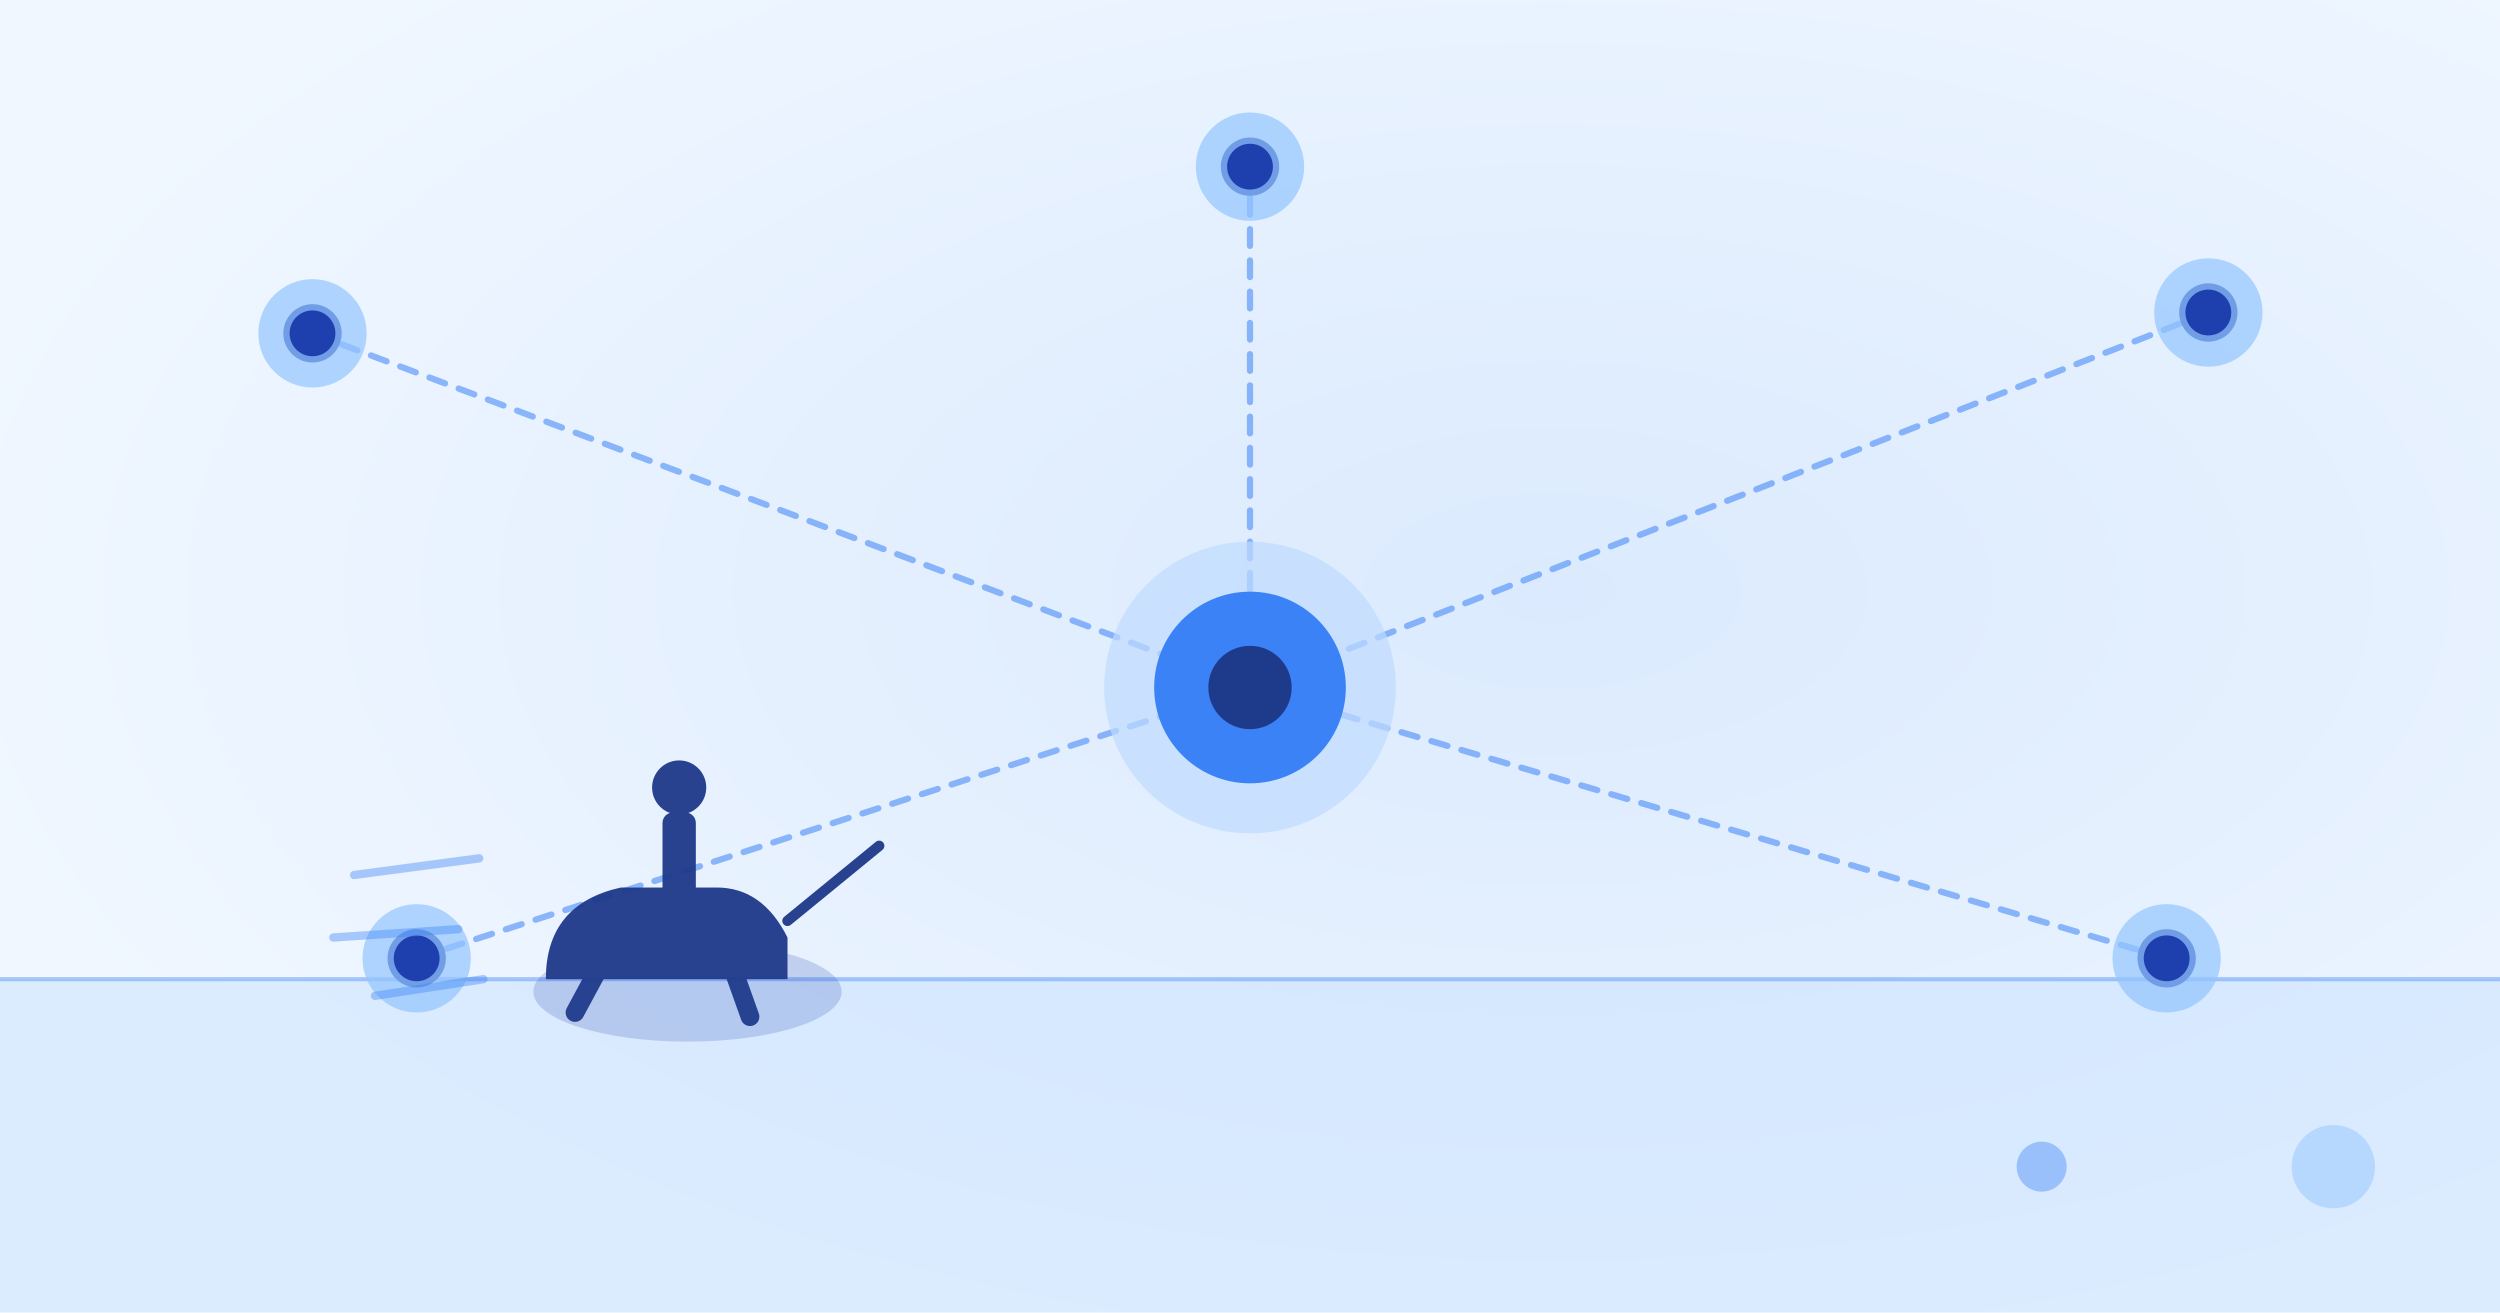
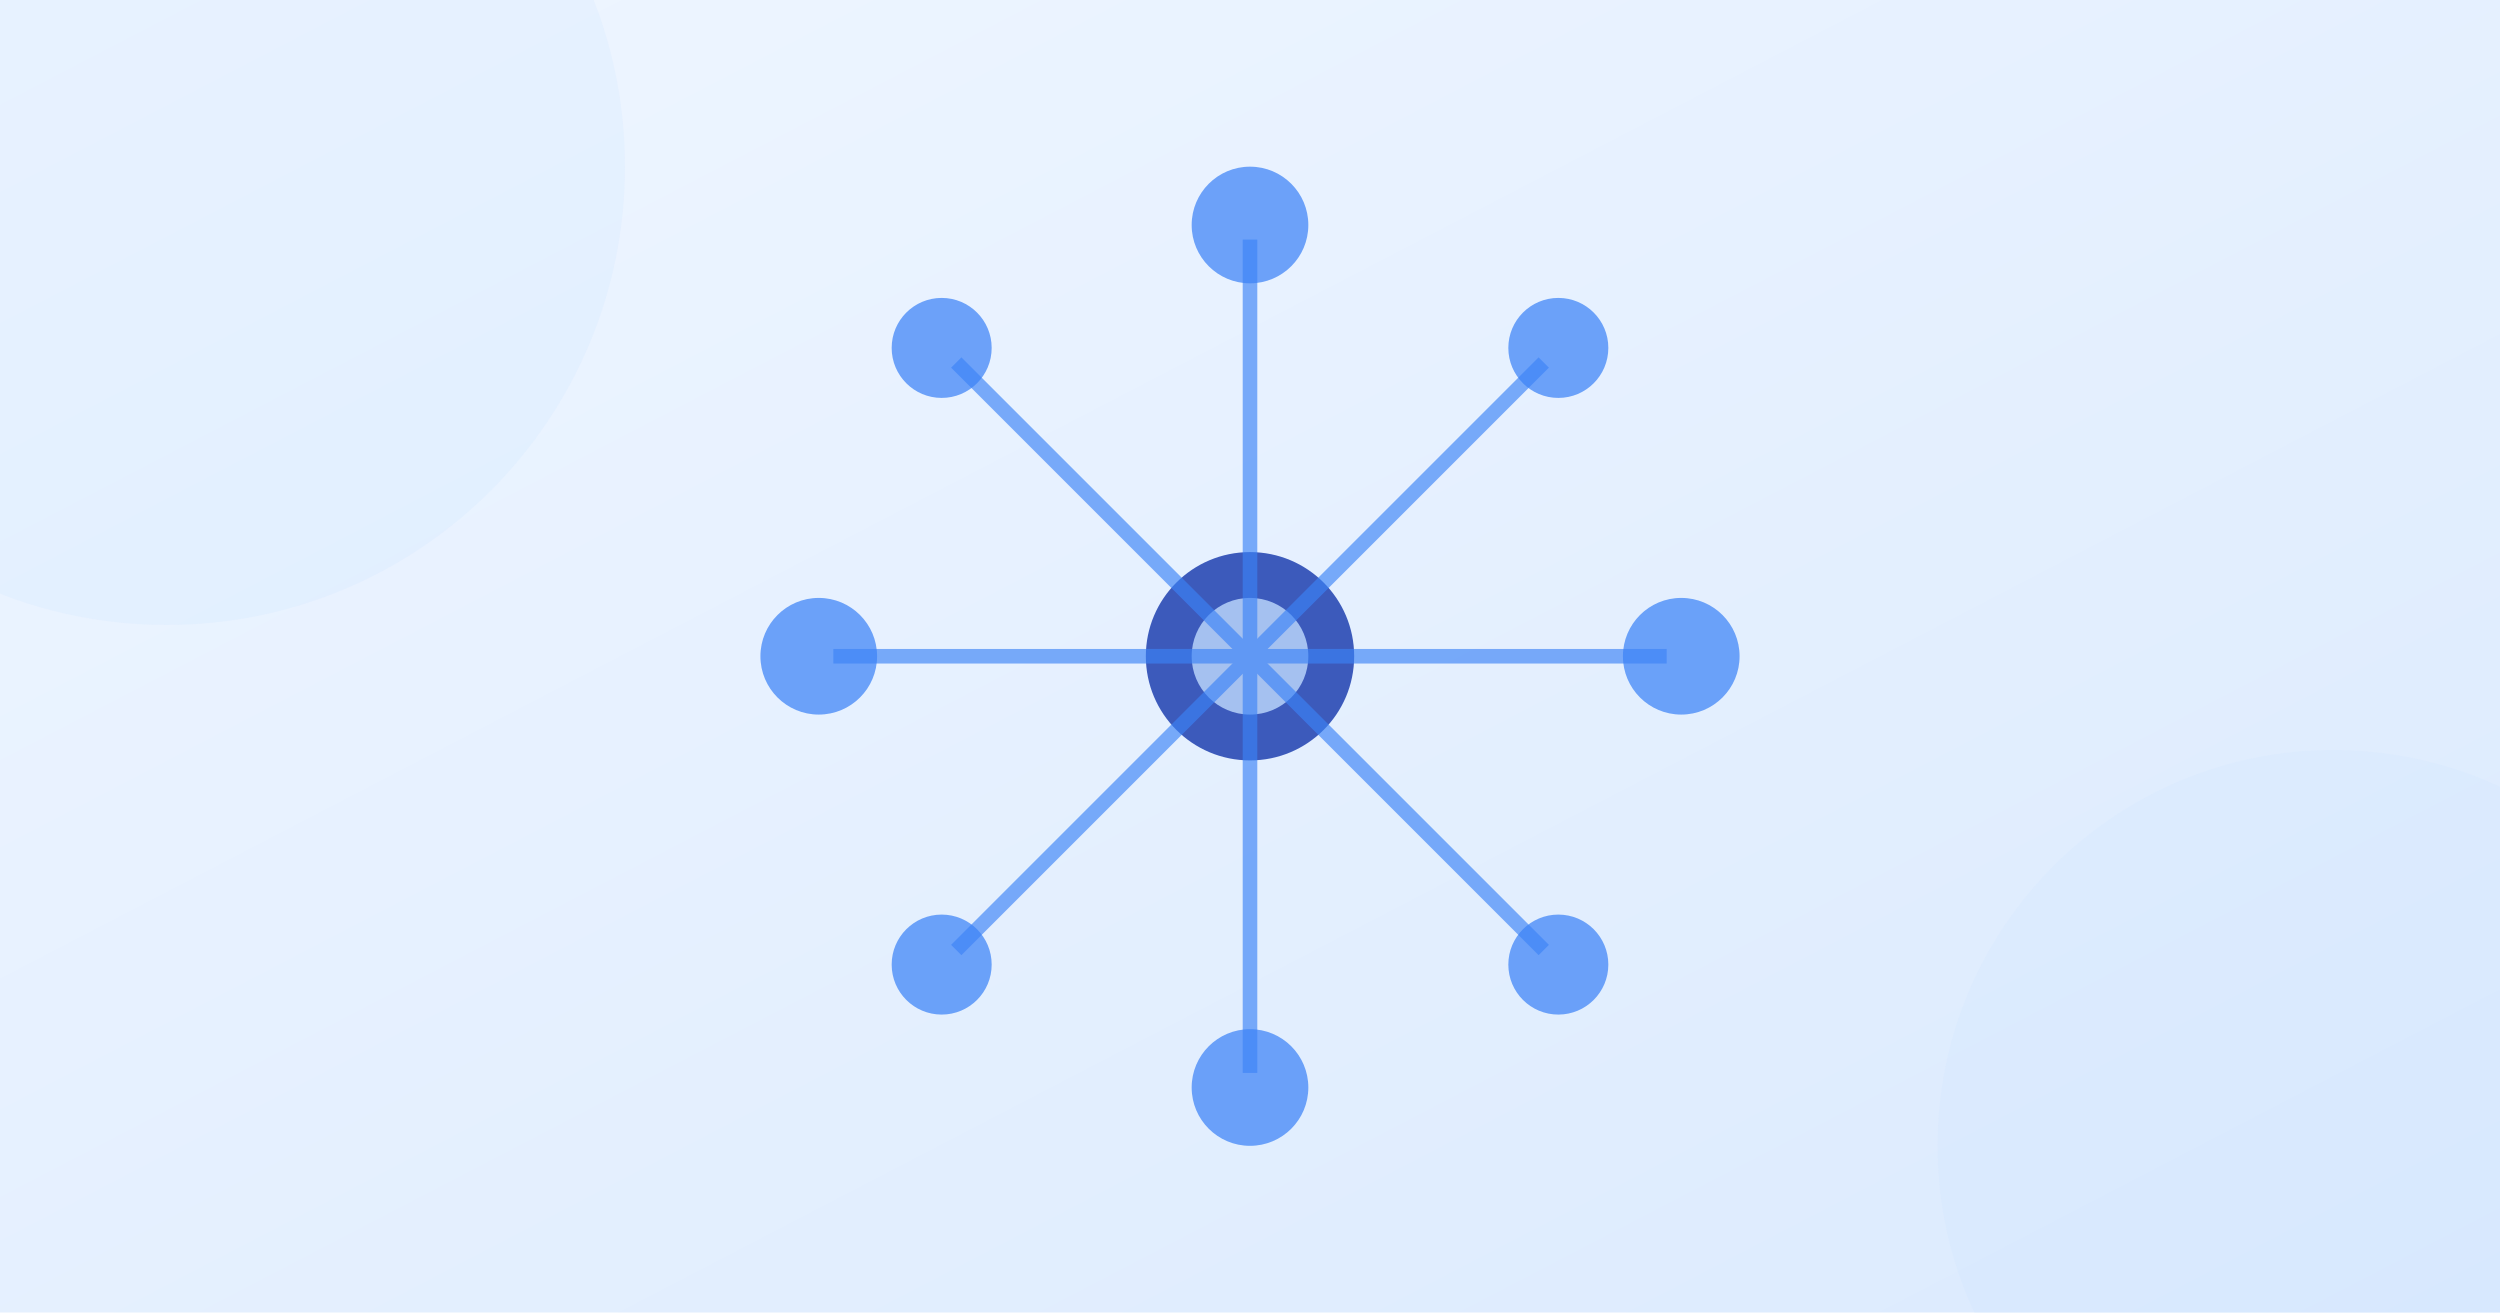
<svg xmlns="http://www.w3.org/2000/svg" width="1200" height="630" viewBox="0 0 1200 630">
  <defs>
-     <radialGradient id="gk-glow" cx="62%" cy="45%" r="65%">
-       <stop offset="0%" stop-color="#dbeafe" />
-       <stop offset="100%" stop-color="#f0f7ff" />
-     </radialGradient>
+     <linearGradient id="bg" x1="0" y1="0" x2="1" y2="1">
+       <stop offset="0%" stop-color="#eff6ff" />
+       <stop offset="100%" stop-color="#dbeafe" />
+     </linearGradient>
  </defs>
-   <rect width="1200" height="630" fill="url(#gk-glow)" />
-   <rect x="0" y="470" width="1200" height="160" fill="#bfdbfe" opacity="0.4" />
-   <line x1="0" y1="470" x2="1200" y2="470" stroke="#3b82f6" stroke-width="2" opacity="0.4" />
-   <g stroke="#3b82f6" stroke-width="3" fill="none" opacity="0.55" stroke-linecap="round">
-     <path d="M 150 160 L 600 330" stroke-dasharray="8 7" />
-     <path d="M 200 460 L 600 330" stroke-dasharray="8 7" />
-     <path d="M 1060 150 L 600 330" stroke-dasharray="8 7" />
-     <path d="M 1040 460 L 600 330" stroke-dasharray="8 7" />
-     <path d="M 600 80 L 600 330" stroke-dasharray="8 7" />
+   <rect width="1200" height="630" fill="url(#bg)" />
+   <circle cx="80" cy="80" r="220" fill="#bfdbfe" opacity="0.15" />
+   <circle cx="1120" cy="550" r="190" fill="#bfdbfe" opacity="0.12" />
+   <circle cx="600" cy="315" r="50" fill="#1e40af" opacity="0.85" />
+   <circle cx="600" cy="315" r="28" fill="#bfdbfe" opacity="0.80" />
+   <g stroke="#3b82f6" stroke-width="7" opacity="0.65">
+     <line x1="600" y1="315" x2="600" y2="115" />
+     <line x1="600" y1="315" x2="600" y2="515" />
+     <line x1="600" y1="315" x2="400" y2="315" />
+     <line x1="600" y1="315" x2="800" y2="315" />
+     <line x1="600" y1="315" x2="459" y2="174" />
+     <line x1="600" y1="315" x2="741" y2="456" />
+     <line x1="600" y1="315" x2="741" y2="174" />
+     <line x1="600" y1="315" x2="459" y2="456" />
  </g>
-   <g fill="#1e40af">
-     <circle cx="150" cy="160" r="14" />
-     <circle cx="200" cy="460" r="14" />
-     <circle cx="1060" cy="150" r="14" />
-     <circle cx="1040" cy="460" r="14" />
-     <circle cx="600" cy="80" r="14" />
+   <g fill="#3b82f6" opacity="0.72">
+     <circle cx="600" cy="108" r="28" />
+     <circle cx="600" cy="522" r="28" />
+     <circle cx="393" cy="315" r="28" />
+     <circle cx="807" cy="315" r="28" />
+     <circle cx="452" cy="167" r="24" />
+     <circle cx="748" cy="463" r="24" />
+     <circle cx="748" cy="167" r="24" />
+     <circle cx="452" cy="463" r="24" />
  </g>
-   <g fill="#93c5fd" opacity="0.7">
-     <circle cx="150" cy="160" r="26" />
-     <circle cx="200" cy="460" r="26" />
-     <circle cx="1060" cy="150" r="26" />
-     <circle cx="1040" cy="460" r="26" />
-     <circle cx="600" cy="80" r="26" />
-   </g>
-   <g fill="#1e40af">
-     <circle cx="150" cy="160" r="11" />
-     <circle cx="200" cy="460" r="11" />
-     <circle cx="1060" cy="150" r="11" />
-     <circle cx="1040" cy="460" r="11" />
-     <circle cx="600" cy="80" r="11" />
-   </g>
-   <circle cx="600" cy="330" r="70" fill="#bfdbfe" opacity="0.7" />
-   <circle cx="600" cy="330" r="46" fill="#3b82f6" />
-   <circle cx="600" cy="330" r="20" fill="#1e3a8a" />
-   <g transform="translate(330,430)" opacity="0.95">
-     <ellipse cx="0" cy="46" rx="74" ry="24" fill="#1e40af" opacity="0.2" />
-     <path d="M -68 40 Q -68 4 -32 -4 L 14 -4 Q 36 -4 48 20 L 48 40 Z" fill="#1e3a8a" />
-     <rect x="-12" y="-40" width="16" height="42" rx="5" fill="#1e3a8a" />
-     <circle cx="-4" cy="-52" r="13" fill="#1e3a8a" />
-     <line x1="48" y1="12" x2="92" y2="-24" stroke="#1e3a8a" stroke-width="5" stroke-linecap="round" />
-     <path d="M -40 30 L -54 56" stroke="#1e3a8a" stroke-width="9" stroke-linecap="round" />
-     <path d="M 20 30 L 30 58" stroke="#1e3a8a" stroke-width="9" stroke-linecap="round" />
-   </g>
-   <g stroke="#3b82f6" stroke-width="4" stroke-linecap="round" opacity="0.4">
-     <line x1="170" y1="420" x2="230" y2="412" />
-     <line x1="160" y1="450" x2="220" y2="446" />
-     <line x1="180" y1="478" x2="232" y2="470" />
-   </g>
-   <circle cx="1120" cy="560" r="20" fill="#93c5fd" opacity="0.5" />
-   <circle cx="980" cy="560" r="12" fill="#3b82f6" opacity="0.4" />
</svg>
